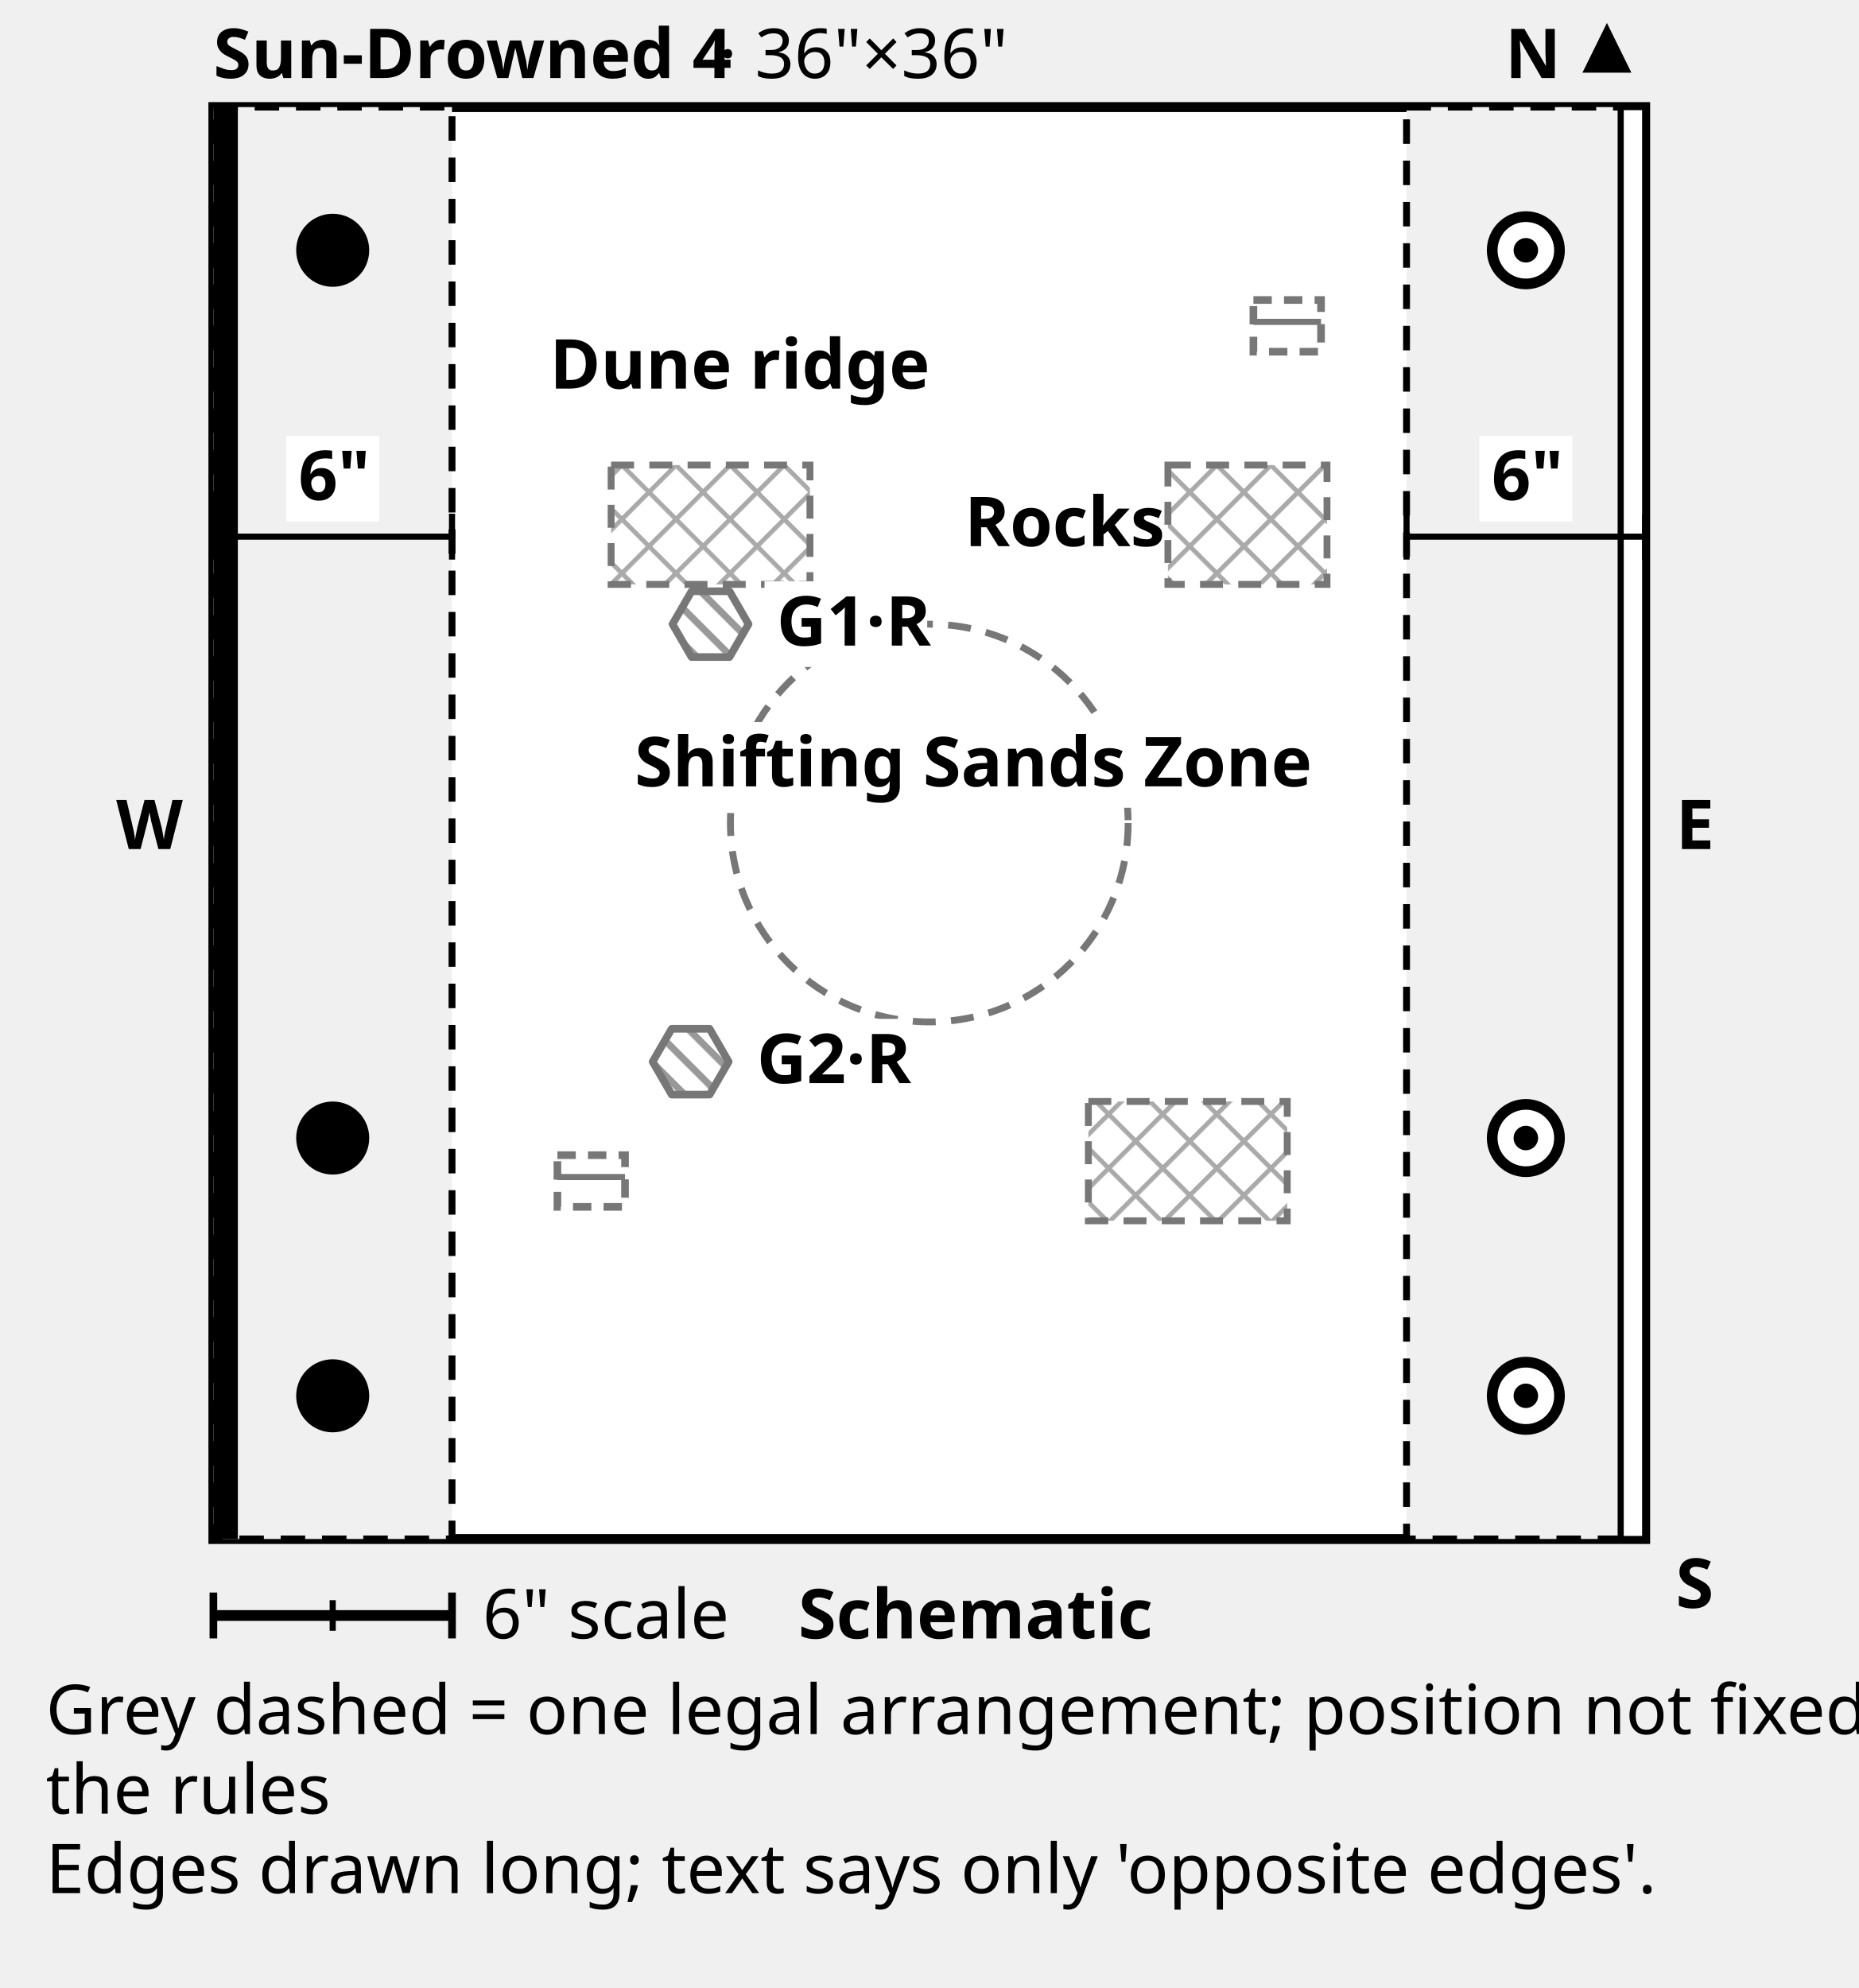
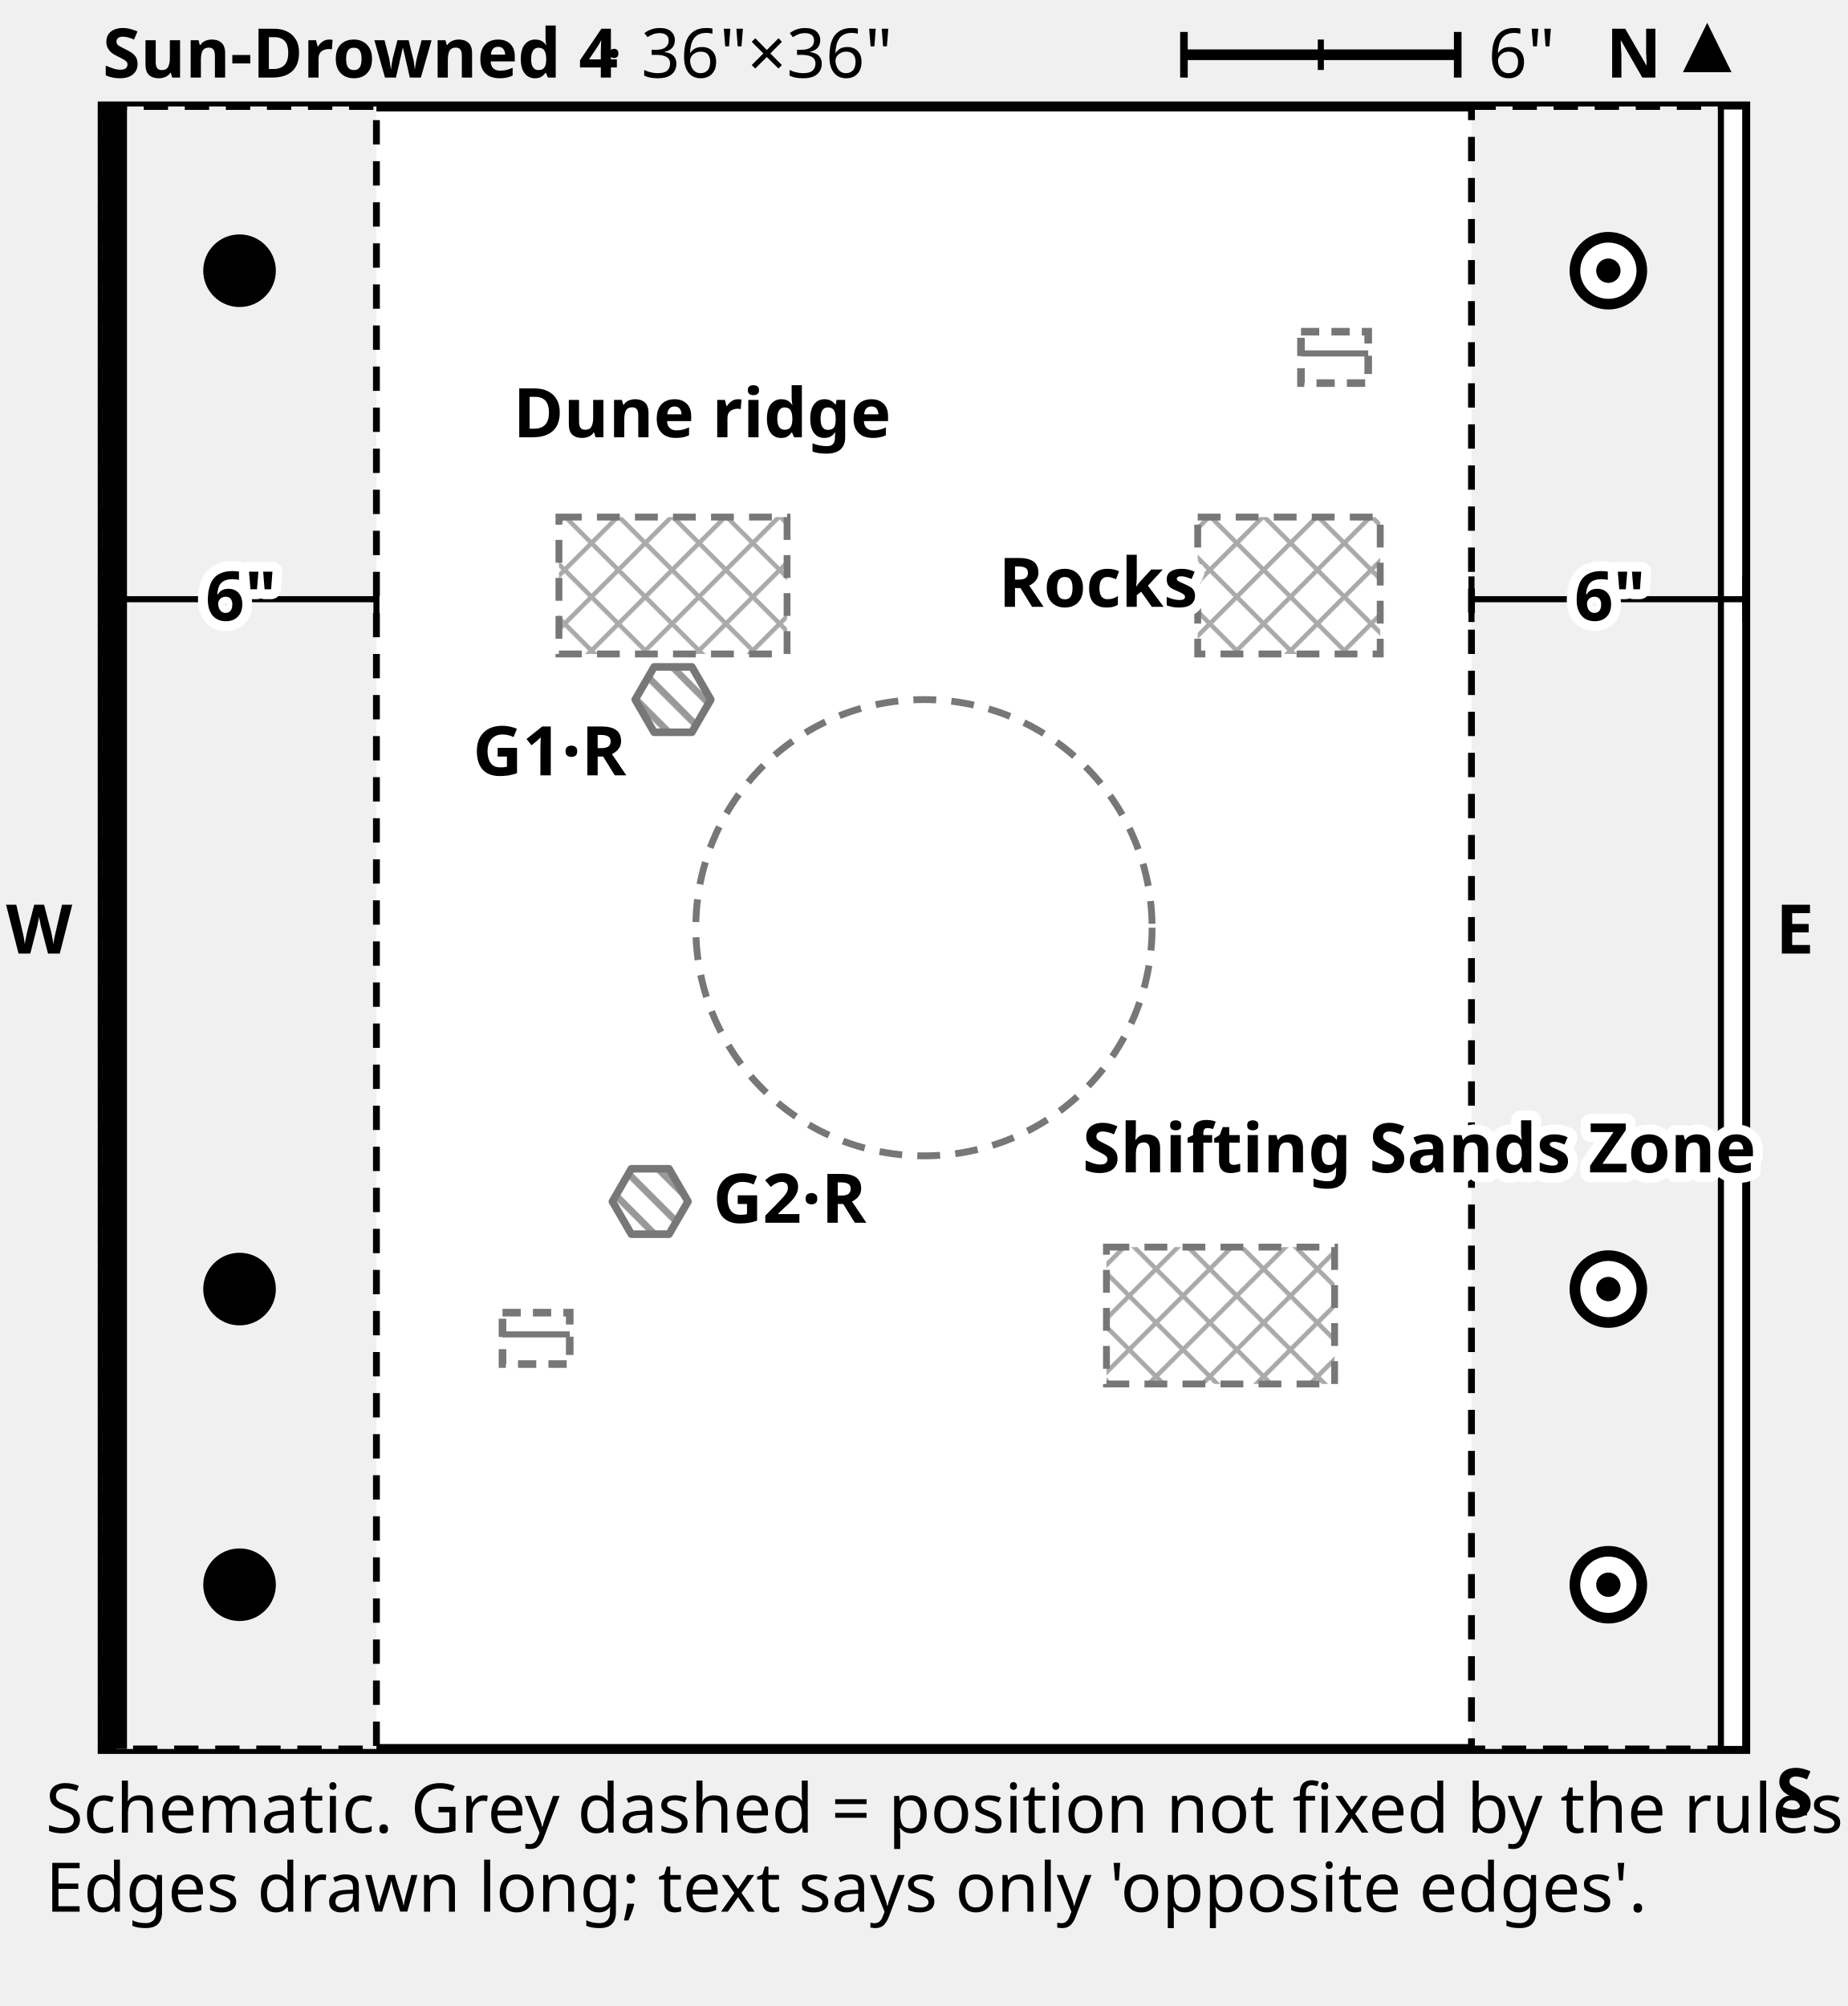
- <svg xmlns="http://www.w3.org/2000/svg" width="243pt" height="259.9pt" viewBox="0 0 243 259.9">
+ <svg xmlns="http://www.w3.org/2000/svg" width="243pt" height="263.8pt" viewBox="0 0 243 263.8">
  <defs>
    <pattern id="p-cover" width="5" height="5" patternUnits="userSpaceOnUse" patternTransform="rotate(45)">
      <rect width="5" height="5" fill="#fff" />
      <path d="M0 0.5H5M0.5 0V5" stroke="#444" stroke-width="0.7" fill="none" />
    </pattern>
    <pattern id="p-diff" width="4" height="4" patternUnits="userSpaceOnUse">
      <rect width="4" height="4" fill="#fff" />
      <circle cx="1" cy="1" r="0.75" fill="#222" />
      <circle cx="3" cy="3" r="0.75" fill="#222" />
    </pattern>
    <pattern id="p-imp" width="2.4" height="2.4" patternUnits="userSpaceOnUse" patternTransform="rotate(45)">
      <rect width="2.4" height="2.4" fill="#fff" />
      <path d="M0.4 0V2.4" stroke="#000" stroke-width="0.95" fill="none" />
    </pattern>
    <pattern id="p-mon" width="3.2" height="3.2" patternUnits="userSpaceOnUse" patternTransform="rotate(-45)">
      <rect width="3.2" height="3.2" fill="#fff" />
      <path d="M0.5 0V3.2" stroke="#000" stroke-width="1" fill="none" />
    </pattern>
    <pattern id="p-aoe" width="4" height="4" patternUnits="userSpaceOnUse" patternTransform="rotate(-45)">
      <rect width="4" height="4" fill="#fff" />
      <path d="M0.5 0V4" stroke="#777" stroke-width="1.4" fill="none" />
    </pattern>
  </defs>
  <defs>
    <pattern id="p-cover-l" width="5" height="5" patternUnits="userSpaceOnUse" patternTransform="rotate(45)">
      <rect width="5" height="5" fill="#fff" />
      <path d="M0 0.5H5M0.5 0V5" stroke="#aaa" stroke-width="0.6" fill="none" />
    </pattern>
    <pattern id="p-diff-l" width="4" height="4" patternUnits="userSpaceOnUse">
      <rect width="4" height="4" fill="#fff" />
      <circle cx="1" cy="1" r="0.7" fill="#999" />
      <circle cx="3" cy="3" r="0.7" fill="#999" />
    </pattern>
    <pattern id="p-imp-l" width="2.6" height="2.6" patternUnits="userSpaceOnUse" patternTransform="rotate(45)">
      <rect width="2.6" height="2.6" fill="#fff" />
      <path d="M0.4 0V2.6" stroke="#aaa" stroke-width="0.8" fill="none" />
    </pattern>
    <pattern id="p-mon-l" width="3.2" height="3.2" patternUnits="userSpaceOnUse" patternTransform="rotate(-45)">
      <rect width="3.2" height="3.2" fill="#fff" />
      <path d="M0.5 0V3.2" stroke="#999" stroke-width="0.9" fill="none" />
    </pattern>
    <pattern id="p-water" width="6" height="4" patternUnits="userSpaceOnUse">
      <rect width="6" height="4" fill="#fff" />
      <path d="M0 2.2Q1.5 0.4 3 2.2T6 2.2" stroke="#333" stroke-width="0.8" fill="none" />
    </pattern>
    <pattern id="p-water-l" width="6" height="4" patternUnits="userSpaceOnUse">
      <rect width="6" height="4" fill="#fff" />
      <path d="M0 2.2Q1.5 0.4 3 2.2T6 2.2" stroke="#aaa" stroke-width="0.8" fill="none" />
    </pattern>
    <pattern id="p-slip" width="6" height="6" patternUnits="userSpaceOnUse" patternTransform="rotate(-30)">
      <rect width="6" height="6" fill="#fff" />
      <path d="M0.5 1.5H3.5M3.5 4.5H5.5" stroke="#333" stroke-width="0.9" fill="none" />
    </pattern>
    <pattern id="p-slip-l" width="6" height="6" patternUnits="userSpaceOnUse" patternTransform="rotate(-30)">
      <rect width="6" height="6" fill="#fff" />
      <path d="M0.5 1.5H3.5M3.5 4.5H5.5" stroke="#aaa" stroke-width="0.9" fill="none" />
    </pattern>
-     <clipPath id="bclip">
-       <rect x="22.5" y="14" width="198" height="198" />
-     </clipPath>
    <pattern id="p-dark" width="4" height="4" patternUnits="userSpaceOnUse">
      <rect width="4" height="4" fill="#d9d9d9" />
      <path d="M0 4L4 0" stroke="#fff" stroke-width="0.9" fill="none" />
    </pattern>
+     <pattern id="p-diffo" width="4" height="4" patternUnits="userSpaceOnUse">
+       <circle cx="1" cy="1" r="0.8" fill="#222" />
+       <circle cx="3" cy="3" r="0.8" fill="#222" />
+     </pattern>
+     <pattern id="p-diffo-l" width="4" height="4" patternUnits="userSpaceOnUse">
+       <circle cx="1" cy="1" r="0.8" fill="#999" />
+       <circle cx="3" cy="3" r="0.8" fill="#999" />
+     </pattern>
+     <pattern id="p-chasm" width="6" height="6" patternUnits="userSpaceOnUse">
+       <rect width="6" height="6" fill="#d4d4d4" />
+       <path d="M1.5 0V6M4.5 0V6" stroke="#333" stroke-width="1.1" stroke-dasharray="2.6 1.6" fill="none" />
+     </pattern>
+     <pattern id="p-chasm-l" width="6" height="6" patternUnits="userSpaceOnUse">
+       <rect width="6" height="6" fill="#efefef" />
+       <path d="M1.5 0V6M4.5 0V6" stroke="#aaa" stroke-width="1.1" stroke-dasharray="2.6 1.6" fill="none" />
+     </pattern>
+     <clipPath id="bclip">
+       <rect x="13.5" y="14" width="216" height="216" />
+     </clipPath>
  </defs>
-   <rect x="27.9" y="14" width="187.2" height="187.2" fill="#fff" stroke="#000" stroke-width="1.3" />
-   <rect x="27.9" y="14" width="31.2" height="187.2" fill="#f0f0f0" stroke="#000" stroke-width="0.9" stroke-dasharray="3.2 2.2" />
-   <rect x="27.9" y="14" width="3.2" height="187.2" fill="#000" />
-   <line x1="27.9" y1="70.16" x2="59.1" y2="70.16" stroke="#000" stroke-width="0.8" stroke-linecap="butt" />
-   <line x1="27.9" y1="67.16" x2="27.9" y2="73.16" stroke="#000" stroke-width="0.8" stroke-linecap="butt" />
-   <line x1="59.1" y1="67.16" x2="59.1" y2="73.16" stroke="#000" stroke-width="0.8" stroke-linecap="butt" />
-   <rect x="183.9" y="14" width="31.2" height="187.2" fill="#f0f0f0" stroke="#000" stroke-width="0.9" stroke-dasharray="3.2 2.2" />
-   <rect x="211.9" y="14" width="3.2" height="187.2" fill="#fff" stroke="#000" stroke-width="0.8" />
-   <line x1="183.9" y1="70.16" x2="215.1" y2="70.16" stroke="#000" stroke-width="0.8" stroke-linecap="butt" />
-   <line x1="183.9" y1="67.16" x2="183.9" y2="73.16" stroke="#000" stroke-width="0.8" stroke-linecap="butt" />
-   <line x1="215.1" y1="67.16" x2="215.1" y2="73.16" stroke="#000" stroke-width="0.8" stroke-linecap="butt" />
-   <circle cx="121.5" cy="107.6" r="26" fill="none" stroke="#777" stroke-width="0.9" stroke-dasharray="3 2" />
-   <rect x="79.9" y="60.8" width="26" height="15.6" fill="url(#p-cover-l)" stroke="#777" stroke-width="0.9" stroke-dasharray="3 2" />
-   <rect x="142.3" y="144" width="26" height="15.6" fill="url(#p-cover-l)" stroke="#777" stroke-width="0.9" stroke-dasharray="3 2" />
-   <rect x="152.7" y="60.8" width="20.8" height="15.6" fill="url(#p-cover-l)" stroke="#777" stroke-width="0.9" stroke-dasharray="3 2" />
-   <rect x="72.88" y="151.02" width="8.84" height="6.76" fill="#fff" stroke="#777" stroke-width="1" stroke-dasharray="2.4 1.6" />
-   <line x1="72.88" y1="153.88" x2="81.72" y2="153.88" stroke="#777" stroke-width="0.8" stroke-linecap="butt" />
-   <rect x="163.88" y="39.22" width="8.84" height="6.76" fill="#fff" stroke="#777" stroke-width="1" stroke-dasharray="2.4 1.6" />
-   <line x1="163.88" y1="42.08" x2="172.72" y2="42.08" stroke="#777" stroke-width="0.8" stroke-linecap="butt" />
-   <polygon points="97.87,81.6 95.38,85.9 90.42,85.9 87.93,81.6 90.42,77.3 95.38,77.3" fill="url(#p-mon-l)" stroke="#777" stroke-width="1" stroke-linejoin="round" />
-   <polygon points="95.27,138.8 92.78,143.1 87.82,143.1 85.33,138.8 87.82,134.5 92.78,134.5" fill="url(#p-mon-l)" stroke="#777" stroke-width="1" stroke-linejoin="round" />
-   <circle cx="43.5" cy="32.72" r="4.4" fill="#000" stroke="#000" stroke-width="0.75" />
-   <circle cx="43.5" cy="148.78" r="4.4" fill="#000" stroke="#000" stroke-width="0.75" />
-   <circle cx="43.5" cy="182.48" r="4.4" fill="#000" stroke="#000" stroke-width="0.75" />
-   <circle cx="199.5" cy="32.72" r="4.4" fill="#fff" stroke="#000" stroke-width="1.4" />
-   <circle cx="199.5" cy="32.72" r="1.6" fill="#000" />
-   <circle cx="199.5" cy="148.78" r="4.4" fill="#fff" stroke="#000" stroke-width="1.4" />
-   <circle cx="199.5" cy="148.78" r="1.6" fill="#000" />
-   <circle cx="199.5" cy="182.48" r="4.4" fill="#fff" stroke="#000" stroke-width="1.4" />
-   <circle cx="199.5" cy="182.48" r="1.6" fill="#000" />
-   <rect x="37.42" y="56.96" width="12.16" height="11.2" fill="#fff" />
-   <text x="39.02" y="65.36" font-weight="600" font-family="'Source Sans 3'" font-size="9" fill="#000">6"</text>
-   <rect x="193.42" y="56.96" width="12.16" height="11.2" fill="#fff" />
-   <text x="195.02" y="65.36" font-weight="600" font-family="'Source Sans 3'" font-size="9" fill="#000">6"</text>
-   <rect x="81.39" y="94.4" width="80.21" height="11.2" fill="#fff" />
-   <text x="82.99" y="102.8" font-weight="600" font-family="'Source Sans 3'" font-size="9" fill="#000">Shifting Sands Zone</text>
-   <rect x="70.27" y="42.4" width="45.27" height="11.2" fill="#fff" />
-   <text x="71.87" y="50.8" font-weight="600" font-family="'Source Sans 3'" font-size="9" fill="#000">Dune ridge</text>
-   <rect x="124.5" y="63" width="26.2" height="11.2" fill="#fff" />
-   <text x="126.1" y="71.4" font-weight="600" font-family="'Source Sans 3'" font-size="9" fill="#000">Rocks</text>
-   <rect x="99.96" y="76" width="21.27" height="11.2" fill="#fff" />
-   <text x="101.56" y="84.4" font-weight="600" font-family="'Source Sans 3'" font-size="9" fill="#000">G1·R</text>
-   <rect x="97.36" y="133.2" width="21.27" height="11.2" fill="#fff" />
-   <text x="98.96" y="141.6" font-weight="600" font-family="'Source Sans 3'" font-size="9" fill="#000">G2·R</text>
-   <text x="27.9" y="10.2" font-weight="700" font-family="'Source Sans 3'" font-size="9" fill="#000">Sun-Drowned 4</text>
-   <text x="93.95" y="10.2" font-weight="400" font-family="'Source Sans 3'" font-size="9" fill="#000">·  36"×36"</text>
-   <polygon points="210.1,3 206.9,9.5 213.3,9.5" fill="#000" />
-   <text x="204.1" y="10.2" font-weight="700" font-family="'Source Sans 3'" font-size="9" fill="#000" text-anchor="end">N</text>
-   <text x="23.9" y="111" font-weight="700" font-family="'Source Sans 3'" font-size="9" fill="#000" text-anchor="end">W</text>
-   <text x="219.1" y="111" font-weight="700" font-family="'Source Sans 3'" font-size="9" fill="#000">E</text>
-   <line x1="27.9" y1="211.2" x2="59.1" y2="211.2" stroke="#000" stroke-width="1.4" stroke-linecap="butt" />
-   <line x1="27.9" y1="208.2" x2="27.9" y2="214.2" stroke="#000" stroke-width="1" stroke-linecap="butt" />
-   <line x1="59.1" y1="208.2" x2="59.1" y2="214.2" stroke="#000" stroke-width="1" stroke-linecap="butt" />
-   <line x1="43.5" y1="209.2" x2="43.5" y2="213.2" stroke="#000" stroke-width="0.8" stroke-linecap="butt" />
-   <text x="63.1" y="214.2" font-weight="400" font-family="'Source Sans 3'" font-size="9" fill="#000">6" scale</text>
-   <text x="104.38" y="214.2" font-weight="600" font-family="'Source Sans 3'" font-size="9" fill="#000">Schematic</text>
-   <text x="215.1" y="214.2" font-family="'Source Sans 3'" font-size="9" fill="#000" />
-   <text x="219.1" y="210.2" font-weight="700" font-family="'Source Sans 3'" font-size="9" fill="#000">S</text>
-   <text x="6" y="226.7" font-weight="400" font-family="'Source Sans 3'" font-size="9" fill="#000">Grey dashed = one legal arrangement; position not fixed by</text>
-   <text x="6" y="237.1" font-weight="400" font-family="'Source Sans 3'" font-size="9" fill="#000">the rules</text>
-   <text x="6" y="247.5" font-weight="400" font-family="'Source Sans 3'" font-size="9" fill="#000">Edges drawn long; text says only 'opposite edges'.</text>
+   <rect x="13.5" y="14" width="216" height="216" fill="#fff" stroke="#000" stroke-width="1.3" />
+   <g data-glyph="zone-A">
+     <rect x="13.5" y="14" width="36" height="216" fill="#f0f0f0" stroke="#000" stroke-width="0.9" stroke-dasharray="3.2 2.2" />
+     <rect x="13.5" y="14" width="3.2" height="216" fill="#000" />
+   </g>
+   <g data-glyph="dim">
+     <line x1="13.5" y1="78.8" x2="49.5" y2="78.8" stroke="#000" stroke-width="0.8" stroke-linecap="butt" />
+     <line x1="13.5" y1="75.8" x2="13.5" y2="81.8" stroke="#000" stroke-width="0.8" stroke-linecap="butt" />
+     <line x1="49.5" y1="75.8" x2="49.5" y2="81.8" stroke="#000" stroke-width="0.8" stroke-linecap="butt" />
+   </g>
+   <g data-glyph="zone-B">
+     <rect x="193.5" y="14" width="36" height="216" fill="#f0f0f0" stroke="#000" stroke-width="0.9" stroke-dasharray="3.2 2.2" />
+     <rect x="226.3" y="14" width="3.2" height="216" fill="#fff" stroke="#000" stroke-width="0.8" />
+   </g>
+   <g data-glyph="dim">
+     <line x1="193.5" y1="78.8" x2="229.5" y2="78.8" stroke="#000" stroke-width="0.8" stroke-linecap="butt" />
+     <line x1="193.5" y1="75.8" x2="193.5" y2="81.8" stroke="#000" stroke-width="0.8" stroke-linecap="butt" />
+     <line x1="229.5" y1="75.8" x2="229.5" y2="81.8" stroke="#000" stroke-width="0.8" stroke-linecap="butt" />
+   </g>
+   <g data-glyph="ter-open" data-state="illus">
+     <circle cx="121.5" cy="122" r="30" fill="none" stroke="#777" stroke-width="0.9" stroke-dasharray="3 2" />
+   </g>
+   <g data-glyph="ter-cover" data-state="illus">
+     <rect x="73.5" y="68" width="30" height="18" fill="url(#p-cover-l)" stroke="#777" stroke-width="0.9" stroke-dasharray="3 2" />
+   </g>
+   <g data-glyph="ter-cover" data-state="illus">
+     <rect x="145.5" y="164" width="30" height="18" fill="url(#p-cover-l)" stroke="#777" stroke-width="0.9" stroke-dasharray="3 2" />
+   </g>
+   <g data-glyph="ter-cover" data-state="illus">
+     <rect x="157.5" y="68" width="24" height="18" fill="url(#p-cover-l)" stroke="#777" stroke-width="0.9" stroke-dasharray="3 2" />
+   </g>
+   <g data-glyph="chest" data-state="illus">
+     <rect x="66.08" y="172.62" width="8.84" height="6.76" fill="#fff" stroke="#777" stroke-width="1" stroke-dasharray="2.4 1.6" />
+     <line x1="66.08" y1="175.48" x2="74.92" y2="175.48" stroke="#777" stroke-width="0.8" stroke-linecap="butt" />
+   </g>
+   <g data-glyph="chest" data-state="illus">
+     <rect x="171.08" y="43.62" width="8.84" height="6.76" fill="#fff" stroke="#777" stroke-width="1" stroke-dasharray="2.4 1.6" />
+     <line x1="171.08" y1="46.48" x2="179.92" y2="46.48" stroke="#777" stroke-width="0.8" stroke-linecap="butt" />
+   </g>
+   <g data-glyph="mon" data-state="illus">
+     <polygon points="93.47,92 90.98,96.3 86.02,96.3 83.53,92 86.02,87.7 90.98,87.7" fill="url(#p-mon-l)" stroke="#777" stroke-width="1" stroke-linejoin="round" />
+   </g>
+   <g data-glyph="mon" data-state="illus">
+     <polygon points="90.47,158 87.98,162.3 83.02,162.3 80.53,158 83.02,153.7 87.98,153.7" fill="url(#p-mon-l)" stroke="#777" stroke-width="1" stroke-linejoin="round" />
+   </g>
+   <g data-glyph="hero-A">
+     <circle cx="31.5" cy="35.6" r="4.4" fill="#000" stroke="#000" stroke-width="0.75" />
+   </g>
+   <g data-glyph="hero-A">
+     <circle cx="31.5" cy="169.52" r="4.4" fill="#000" stroke="#000" stroke-width="0.75" />
+   </g>
+   <g data-glyph="hero-A">
+     <circle cx="31.5" cy="208.4" r="4.4" fill="#000" stroke="#000" stroke-width="0.75" />
+   </g>
+   <g data-glyph="hero-B">
+     <circle cx="211.5" cy="35.6" r="4.4" fill="#fff" stroke="#000" stroke-width="1.4" />
+     <circle cx="211.5" cy="35.6" r="1.6" fill="#000" />
+   </g>
+   <g data-glyph="hero-B">
+     <circle cx="211.5" cy="169.52" r="4.4" fill="#fff" stroke="#000" stroke-width="1.4" />
+     <circle cx="211.5" cy="169.52" r="1.6" fill="#000" />
+   </g>
+   <g data-glyph="hero-B">
+     <circle cx="211.5" cy="208.4" r="4.4" fill="#fff" stroke="#000" stroke-width="1.4" />
+     <circle cx="211.5" cy="208.4" r="1.6" fill="#000" />
+   </g>
+   <text x="27.02" y="81.6" font-family="'Source Sans 3'" font-size="9" font-weight="600" fill="#000" stroke="#fff" stroke-width="2.6" stroke-linejoin="round" paint-order="stroke">6"</text>
+   <text x="207.02" y="81.6" font-family="'Source Sans 3'" font-size="9" font-weight="600" fill="#000" stroke="#fff" stroke-width="2.6" stroke-linejoin="round" paint-order="stroke">6"</text>
+   <text x="142.36" y="154.17" font-family="'Source Sans 3'" font-size="9" font-weight="600" fill="#000" stroke="#fff" stroke-width="2.6" stroke-linejoin="round" paint-order="stroke">Shifting Sands Zone</text>
+   <text x="67.47" y="57.5" font-family="'Source Sans 3'" font-size="9" font-weight="600" fill="#000" stroke="#fff" stroke-width="2.6" stroke-linejoin="round" paint-order="stroke">Dune ridge</text>
+   <text x="131.3" y="79.8" font-family="'Source Sans 3'" font-size="9" font-weight="600" fill="#000" stroke="#fff" stroke-width="2.6" stroke-linejoin="round" paint-order="stroke">Rocks</text>
+   <text x="62.19" y="101.96" font-family="'Source Sans 3'" font-size="9" font-weight="600" fill="#000" stroke="#fff" stroke-width="2.6" stroke-linejoin="round" paint-order="stroke">G1·R</text>
+   <text x="93.76" y="160.8" font-family="'Source Sans 3'" font-size="9" font-weight="600" fill="#000" stroke="#fff" stroke-width="2.6" stroke-linejoin="round" paint-order="stroke">G2·R</text>
+   <text x="13.5" y="10.2" font-weight="700" font-family="'Source Sans 3'" font-size="9" fill="#000">Sun-Drowned 4</text>
+   <text x="79.55" y="10.2" font-weight="400" font-family="'Source Sans 3'" font-size="9" fill="#000">·  36"×36"</text>
+   <g data-glyph="compass">
+     <polygon points="224.5,3 221.3,9.5 227.7,9.5" fill="#000" />
+     <text x="218.5" y="10.2" font-weight="700" font-family="'Source Sans 3'" font-size="9" fill="#000" text-anchor="end">N</text>
+   </g>
+   <g data-glyph="scale">
+     <line x1="155.69" y1="7.2" x2="191.69" y2="7.2" stroke="#000" stroke-width="1.4" stroke-linecap="butt" />
+     <line x1="155.69" y1="4.2" x2="155.69" y2="10.2" stroke="#000" stroke-width="1" stroke-linecap="butt" />
+     <line x1="191.69" y1="4.2" x2="191.69" y2="10.2" stroke="#000" stroke-width="1" stroke-linecap="butt" />
+     <line x1="173.69" y1="5.2" x2="173.69" y2="9.2" stroke="#000" stroke-width="0.8" stroke-linecap="butt" />
+     <text x="195.69" y="10.2" font-weight="400" font-family="'Source Sans 3'" font-size="9" fill="#000">6"</text>
+   </g>
+   <text x="9.5" y="125.4" font-weight="700" font-family="'Source Sans 3'" font-size="9" fill="#000" text-anchor="end">W</text>
+   <text x="233.5" y="125.4" font-weight="700" font-family="'Source Sans 3'" font-size="9" fill="#000">E</text>
+   <text x="233.5" y="239" font-weight="700" font-family="'Source Sans 3'" font-size="9" fill="#000">S</text>
+   <text x="6" y="241" font-weight="400" font-family="'Source Sans 3'" font-size="9" fill="#000">Schematic. Grey dashed = position not fixed by the rules.</text>
+   <text x="6" y="251.4" font-weight="400" font-family="'Source Sans 3'" font-size="9" fill="#000">Edges drawn long; text says only 'opposite edges'.</text>
</svg>
